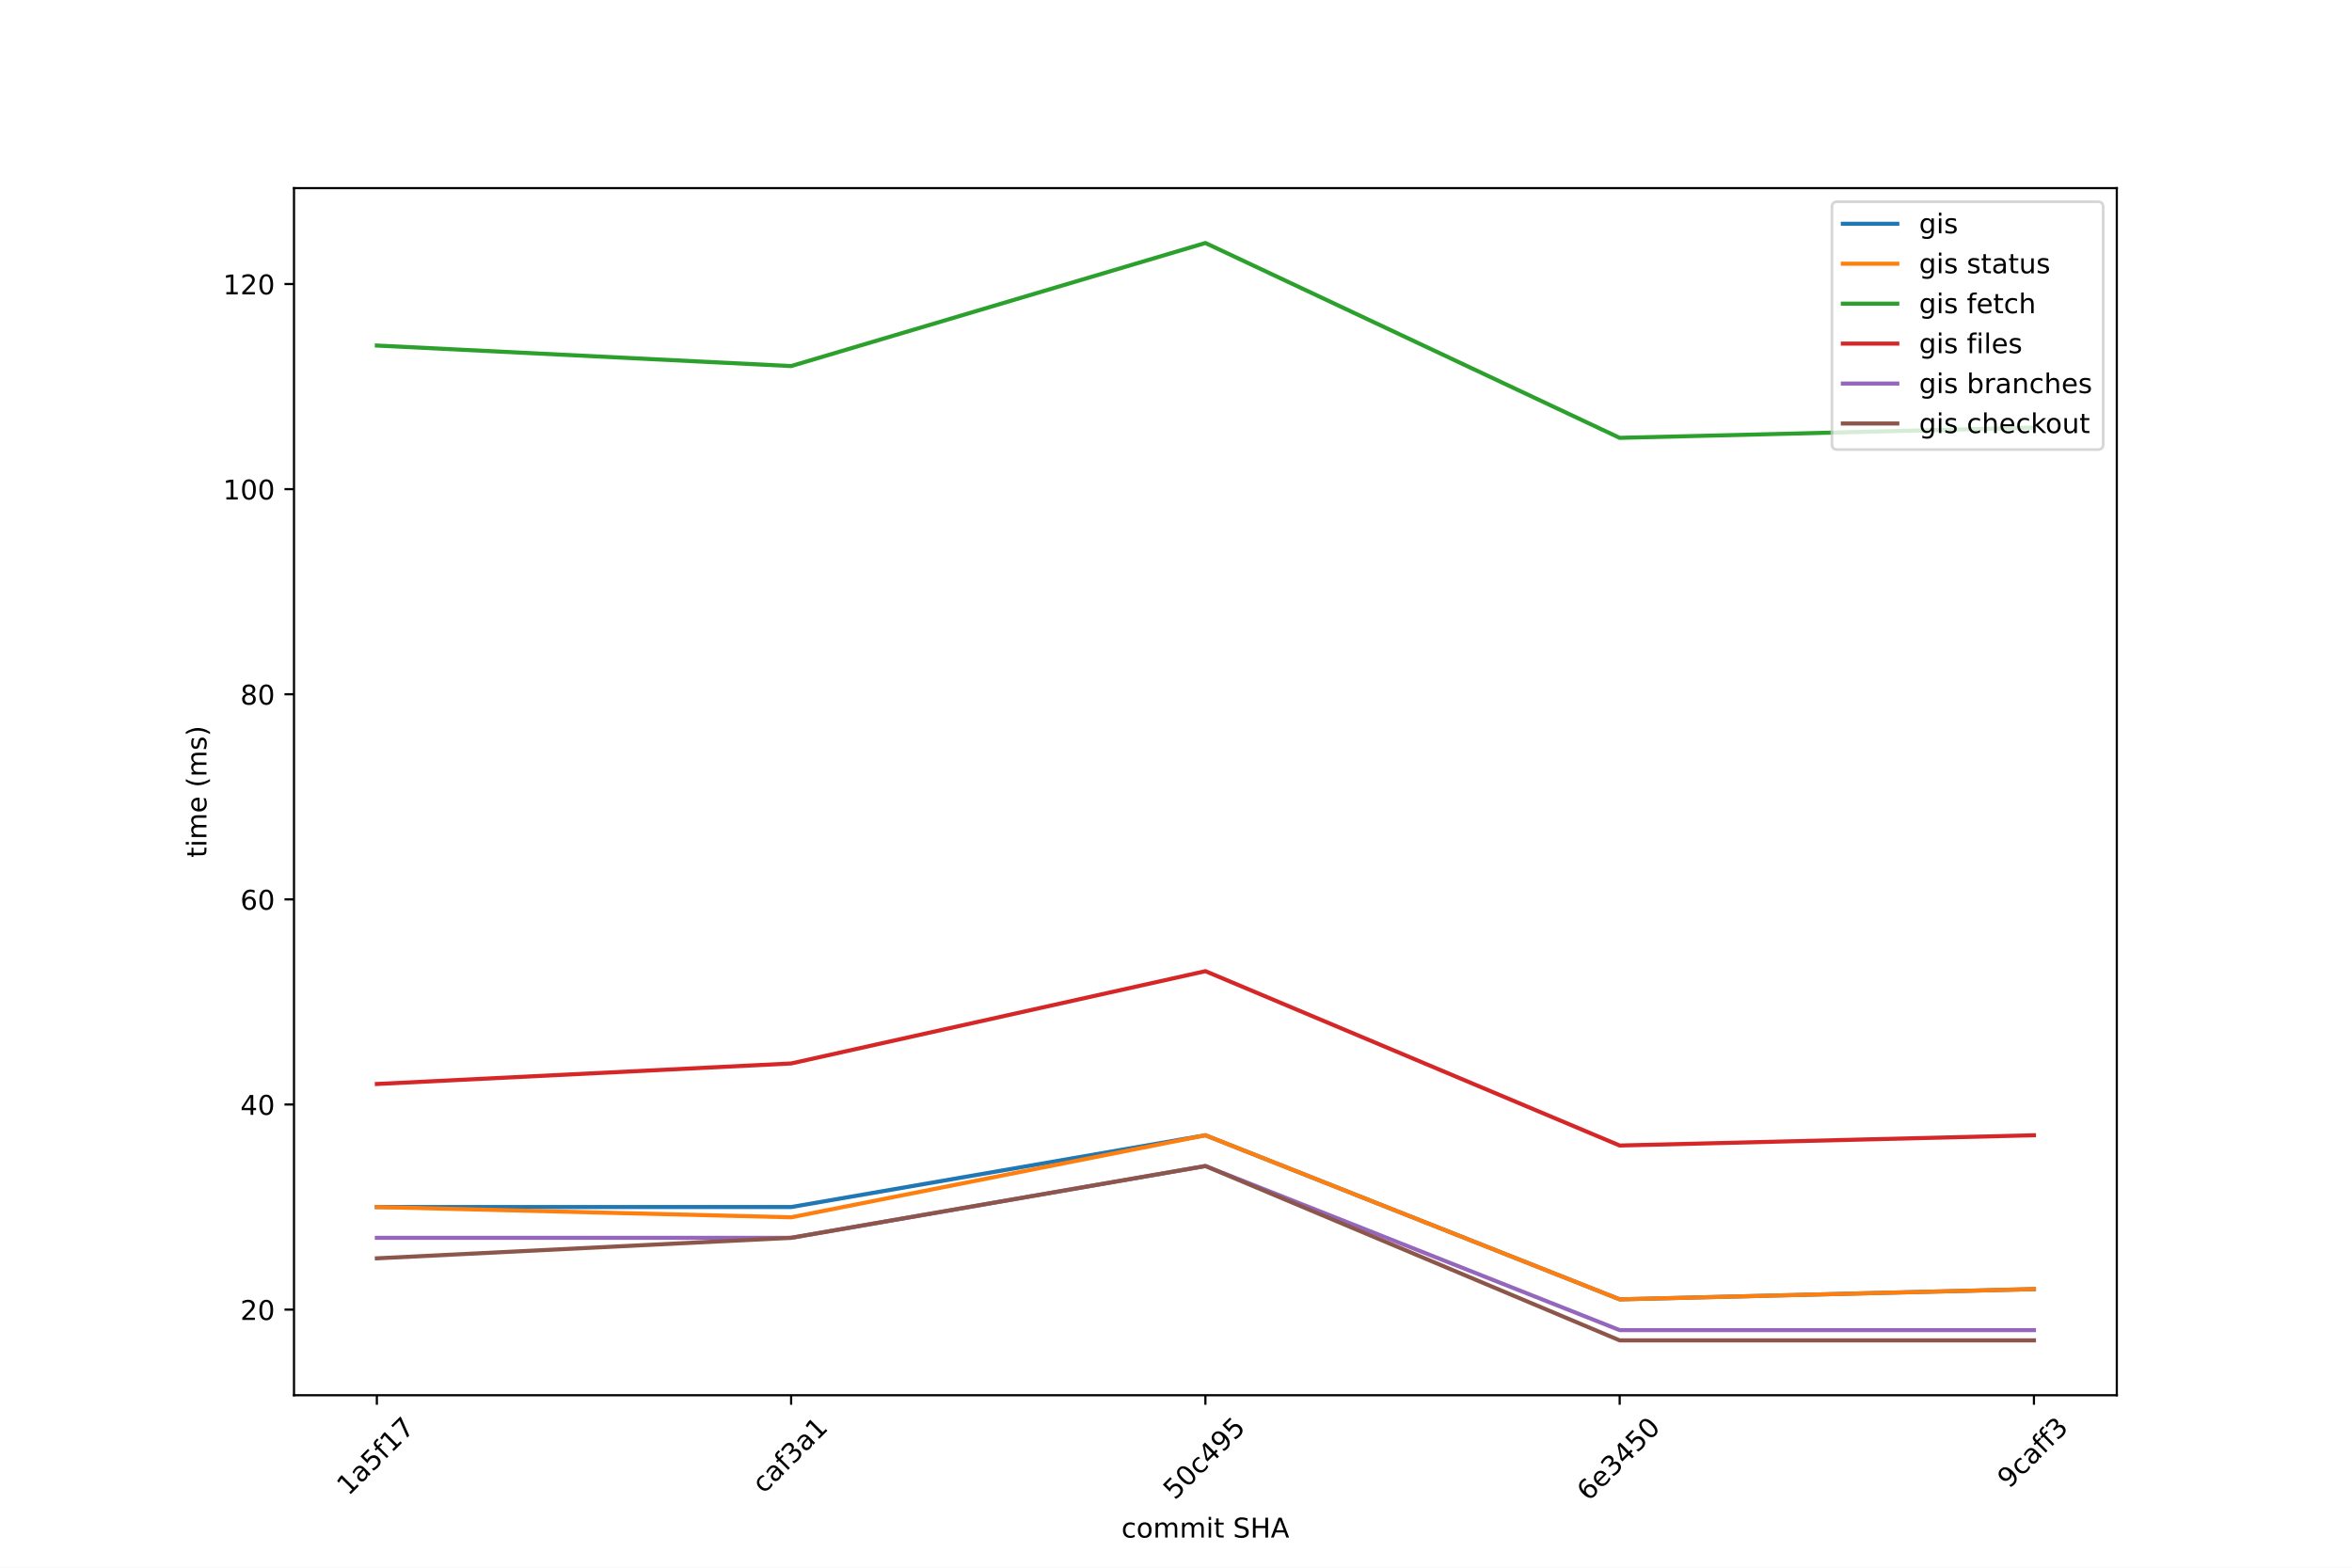
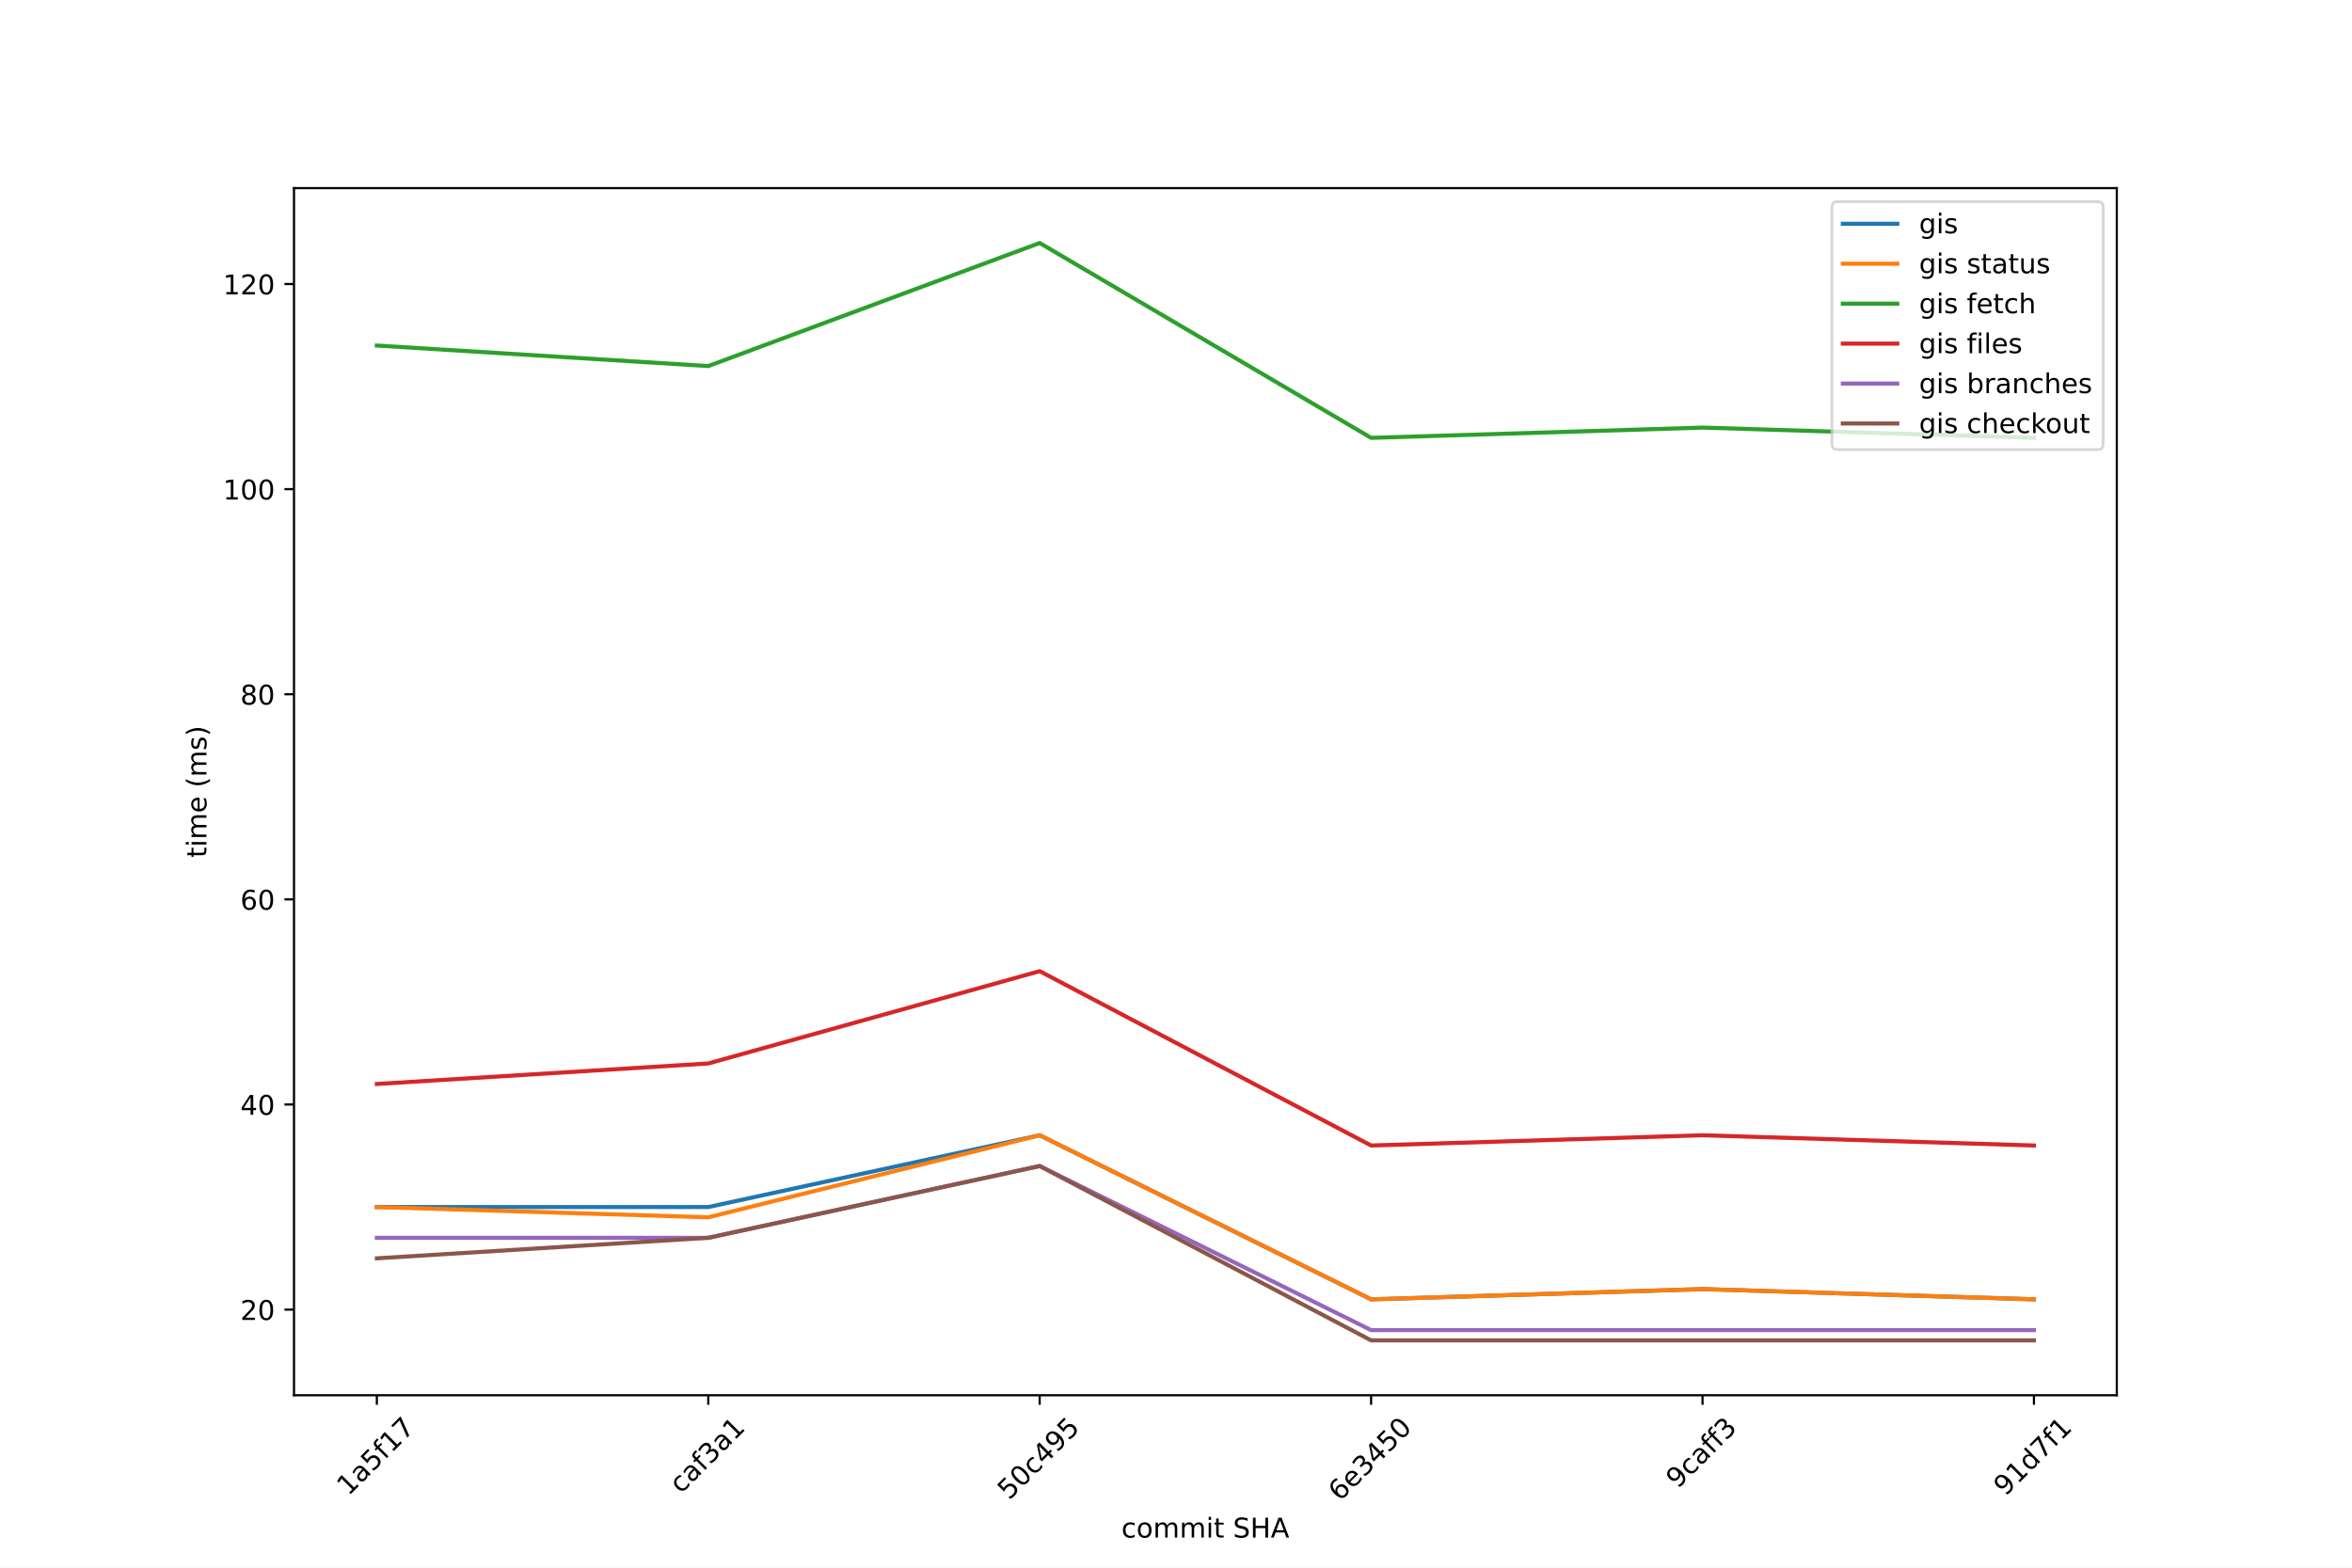
<svg xmlns="http://www.w3.org/2000/svg" xmlns:xlink="http://www.w3.org/1999/xlink" width="864pt" height="576pt" viewBox="0 0 864 576" version="1.1">
  <defs>
    <style type="text/css">*{stroke-linejoin: round; stroke-linecap: butt}</style>
  </defs>
  <g id="figure_1">
    <g id="patch_1">
      <path d="M 0 576  L 864 576  L 864 0  L 0 0  z " style="fill: #ffffff" />
    </g>
    <g id="axes_1">
      <g id="patch_2">
        <path d="M 108 512.64  L 777.6 512.64  L 777.6 69.12  L 108 69.12  z " style="fill: #ffffff" />
      </g>
      <g id="matplotlib.axis_1">
        <g id="xtick_1">
          <g id="line2d_1">
            <defs>
-               <path id="m3be1357b4c" d="M 0 0  L 0 3.5  " style="stroke: #000000; stroke-width: 0.8" />
-             </defs>
-             <g>
-               <use xlink:href="#m3be1357b4c" x="138.436" y="512.64" style="stroke: #000000; stroke-width: 0.8" />
+               <path id="m9127e676a6" d="M 0 0  L 0 3.5  " style="stroke: #000000; stroke-width: 0.8" />
+             </defs>
+             <g>
+               <use xlink:href="#m9127e676a6" x="138.436" y="512.64" style="stroke: #000000; stroke-width: 0.8" />
            </g>
          </g>
          <g id="text_1">
            <g transform="translate(127.9784 549.8312) rotate(-45) scale(0.1 -0.1)">
              <defs>
                <path id="DejaVuSans-31" d="M 794 531  L 1825 531  L 1825 4091  L 703 3866  L 703 4441  L 1819 4666  L 2450 4666  L 2450 531  L 3481 531  L 3481 0  L 794 0  L 794 531  z " transform="scale(0.015625)" />
                <path id="DejaVuSans-61" d="M 2194 1759  Q 1497 1759 1228 1600  Q 959 1441 959 1056  Q 959 750 1161 570  Q 1363 391 1709 391  Q 2188 391 2477 730  Q 2766 1069 2766 1631  L 2766 1759  L 2194 1759  z M 3341 1997  L 3341 0  L 2766 0  L 2766 531  Q 2569 213 2275 61  Q 1981 -91 1556 -91  Q 1019 -91 701 211  Q 384 513 384 1019  Q 384 1609 779 1909  Q 1175 2209 1959 2209  L 2766 2209  L 2766 2266  Q 2766 2663 2505 2880  Q 2244 3097 1772 3097  Q 1472 3097 1187 3025  Q 903 2953 641 2809  L 641 3341  Q 956 3463 1253 3523  Q 1550 3584 1831 3584  Q 2591 3584 2966 3190  Q 3341 2797 3341 1997  z " transform="scale(0.015625)" />
                <path id="DejaVuSans-35" d="M 691 4666  L 3169 4666  L 3169 4134  L 1269 4134  L 1269 2991  Q 1406 3038 1543 3061  Q 1681 3084 1819 3084  Q 2600 3084 3056 2656  Q 3513 2228 3513 1497  Q 3513 744 3044 326  Q 2575 -91 1722 -91  Q 1428 -91 1123 -41  Q 819 9 494 109  L 494 744  Q 775 591 1075 516  Q 1375 441 1709 441  Q 2250 441 2565 725  Q 2881 1009 2881 1497  Q 2881 1984 2565 2268  Q 2250 2553 1709 2553  Q 1456 2553 1204 2497  Q 953 2441 691 2322  L 691 4666  z " transform="scale(0.015625)" />
                <path id="DejaVuSans-66" d="M 2375 4863  L 2375 4384  L 1825 4384  Q 1516 4384 1395 4259  Q 1275 4134 1275 3809  L 1275 3500  L 2222 3500  L 2222 3053  L 1275 3053  L 1275 0  L 697 0  L 697 3053  L 147 3053  L 147 3500  L 697 3500  L 697 3744  Q 697 4328 969 4595  Q 1241 4863 1831 4863  L 2375 4863  z " transform="scale(0.015625)" />
                <path id="DejaVuSans-37" d="M 525 4666  L 3525 4666  L 3525 4397  L 1831 0  L 1172 0  L 2766 4134  L 525 4134  L 525 4666  z " transform="scale(0.015625)" />
              </defs>
              <use xlink:href="#DejaVuSans-31" />
              <use xlink:href="#DejaVuSans-61" x="63.623" />
              <use xlink:href="#DejaVuSans-35" x="124.902" />
              <use xlink:href="#DejaVuSans-66" x="188.525" />
              <use xlink:href="#DejaVuSans-31" x="223.73" />
              <use xlink:href="#DejaVuSans-37" x="287.354" />
            </g>
          </g>
        </g>
        <g id="xtick_2">
          <g id="line2d_2">
            <g>
-               <use xlink:href="#m3be1357b4c" x="290.618" y="512.64" style="stroke: #000000; stroke-width: 0.8" />
+               <use xlink:href="#m9127e676a6" x="260.182" y="512.64" style="stroke: #000000; stroke-width: 0.8" />
            </g>
          </g>
          <g id="text_2">
-             <g transform="translate(280.5485 549.0545) rotate(-45) scale(0.1 -0.1)">
+             <g transform="translate(250.1122 549.0545) rotate(-45) scale(0.1 -0.1)">
              <defs>
                <path id="DejaVuSans-63" d="M 3122 3366  L 3122 2828  Q 2878 2963 2633 3030  Q 2388 3097 2138 3097  Q 1578 3097 1268 2742  Q 959 2388 959 1747  Q 959 1106 1268 751  Q 1578 397 2138 397  Q 2388 397 2633 464  Q 2878 531 3122 666  L 3122 134  Q 2881 22 2623 -34  Q 2366 -91 2075 -91  Q 1284 -91 818 406  Q 353 903 353 1747  Q 353 2603 823 3093  Q 1294 3584 2113 3584  Q 2378 3584 2631 3529  Q 2884 3475 3122 3366  z " transform="scale(0.015625)" />
                <path id="DejaVuSans-33" d="M 2597 2516  Q 3050 2419 3304 2112  Q 3559 1806 3559 1356  Q 3559 666 3084 287  Q 2609 -91 1734 -91  Q 1441 -91 1130 -33  Q 819 25 488 141  L 488 750  Q 750 597 1062 519  Q 1375 441 1716 441  Q 2309 441 2620 675  Q 2931 909 2931 1356  Q 2931 1769 2642 2001  Q 2353 2234 1838 2234  L 1294 2234  L 1294 2753  L 1863 2753  Q 2328 2753 2575 2939  Q 2822 3125 2822 3475  Q 2822 3834 2567 4026  Q 2313 4219 1838 4219  Q 1578 4219 1281 4162  Q 984 4106 628 3988  L 628 4550  Q 988 4650 1302 4700  Q 1616 4750 1894 4750  Q 2613 4750 3031 4423  Q 3450 4097 3450 3541  Q 3450 3153 3228 2886  Q 3006 2619 2597 2516  z " transform="scale(0.015625)" />
              </defs>
              <use xlink:href="#DejaVuSans-63" />
              <use xlink:href="#DejaVuSans-61" x="54.98" />
              <use xlink:href="#DejaVuSans-66" x="116.26" />
              <use xlink:href="#DejaVuSans-33" x="151.465" />
              <use xlink:href="#DejaVuSans-61" x="215.088" />
              <use xlink:href="#DejaVuSans-31" x="276.367" />
            </g>
          </g>
        </g>
        <g id="xtick_3">
          <g id="line2d_3">
            <g>
-               <use xlink:href="#m3be1357b4c" x="442.8" y="512.64" style="stroke: #000000; stroke-width: 0.8" />
+               <use xlink:href="#m9127e676a6" x="381.927" y="512.64" style="stroke: #000000; stroke-width: 0.8" />
            </g>
          </g>
          <g id="text_3">
-             <g transform="translate(431.5598 551.3957) rotate(-45) scale(0.1 -0.1)">
+             <g transform="translate(370.687 551.3957) rotate(-45) scale(0.1 -0.1)">
              <defs>
                <path id="DejaVuSans-30" d="M 2034 4250  Q 1547 4250 1301 3770  Q 1056 3291 1056 2328  Q 1056 1369 1301 889  Q 1547 409 2034 409  Q 2525 409 2770 889  Q 3016 1369 3016 2328  Q 3016 3291 2770 3770  Q 2525 4250 2034 4250  z M 2034 4750  Q 2819 4750 3233 4129  Q 3647 3509 3647 2328  Q 3647 1150 3233 529  Q 2819 -91 2034 -91  Q 1250 -91 836 529  Q 422 1150 422 2328  Q 422 3509 836 4129  Q 1250 4750 2034 4750  z " transform="scale(0.015625)" />
                <path id="DejaVuSans-34" d="M 2419 4116  L 825 1625  L 2419 1625  L 2419 4116  z M 2253 4666  L 3047 4666  L 3047 1625  L 3713 1625  L 3713 1100  L 3047 1100  L 3047 0  L 2419 0  L 2419 1100  L 313 1100  L 313 1709  L 2253 4666  z " transform="scale(0.015625)" />
                <path id="DejaVuSans-39" d="M 703 97  L 703 672  Q 941 559 1184 500  Q 1428 441 1663 441  Q 2288 441 2617 861  Q 2947 1281 2994 2138  Q 2813 1869 2534 1725  Q 2256 1581 1919 1581  Q 1219 1581 811 2004  Q 403 2428 403 3163  Q 403 3881 828 4315  Q 1253 4750 1959 4750  Q 2769 4750 3195 4129  Q 3622 3509 3622 2328  Q 3622 1225 3098 567  Q 2575 -91 1691 -91  Q 1453 -91 1209 -44  Q 966 3 703 97  z M 1959 2075  Q 2384 2075 2632 2365  Q 2881 2656 2881 3163  Q 2881 3666 2632 3958  Q 2384 4250 1959 4250  Q 1534 4250 1286 3958  Q 1038 3666 1038 3163  Q 1038 2656 1286 2365  Q 1534 2075 1959 2075  z " transform="scale(0.015625)" />
              </defs>
              <use xlink:href="#DejaVuSans-35" />
              <use xlink:href="#DejaVuSans-30" x="63.623" />
              <use xlink:href="#DejaVuSans-63" x="127.246" />
              <use xlink:href="#DejaVuSans-34" x="182.227" />
              <use xlink:href="#DejaVuSans-39" x="245.85" />
              <use xlink:href="#DejaVuSans-35" x="309.473" />
            </g>
          </g>
        </g>
        <g id="xtick_4">
          <g id="line2d_4">
            <g>
-               <use xlink:href="#m3be1357b4c" x="594.982" y="512.64" style="stroke: #000000; stroke-width: 0.8" />
+               <use xlink:href="#m9127e676a6" x="503.673" y="512.64" style="stroke: #000000; stroke-width: 0.8" />
            </g>
          </g>
          <g id="text_4">
-             <g transform="translate(583.5101 551.8587) rotate(-45) scale(0.1 -0.1)">
+             <g transform="translate(492.201 551.8587) rotate(-45) scale(0.1 -0.1)">
              <defs>
                <path id="DejaVuSans-36" d="M 2113 2584  Q 1688 2584 1439 2293  Q 1191 2003 1191 1497  Q 1191 994 1439 701  Q 1688 409 2113 409  Q 2538 409 2786 701  Q 3034 994 3034 1497  Q 3034 2003 2786 2293  Q 2538 2584 2113 2584  z M 3366 4563  L 3366 3988  Q 3128 4100 2886 4159  Q 2644 4219 2406 4219  Q 1781 4219 1451 3797  Q 1122 3375 1075 2522  Q 1259 2794 1537 2939  Q 1816 3084 2150 3084  Q 2853 3084 3261 2657  Q 3669 2231 3669 1497  Q 3669 778 3244 343  Q 2819 -91 2113 -91  Q 1303 -91 875 529  Q 447 1150 447 2328  Q 447 3434 972 4092  Q 1497 4750 2381 4750  Q 2619 4750 2861 4703  Q 3103 4656 3366 4563  z " transform="scale(0.015625)" />
                <path id="DejaVuSans-65" d="M 3597 1894  L 3597 1613  L 953 1613  Q 991 1019 1311 708  Q 1631 397 2203 397  Q 2534 397 2845 478  Q 3156 559 3463 722  L 3463 178  Q 3153 47 2828 -22  Q 2503 -91 2169 -91  Q 1331 -91 842 396  Q 353 884 353 1716  Q 353 2575 817 3079  Q 1281 3584 2069 3584  Q 2775 3584 3186 3129  Q 3597 2675 3597 1894  z M 3022 2063  Q 3016 2534 2758 2815  Q 2500 3097 2075 3097  Q 1594 3097 1305 2825  Q 1016 2553 972 2059  L 3022 2063  z " transform="scale(0.015625)" />
              </defs>
              <use xlink:href="#DejaVuSans-36" />
              <use xlink:href="#DejaVuSans-65" x="63.623" />
              <use xlink:href="#DejaVuSans-33" x="125.146" />
              <use xlink:href="#DejaVuSans-34" x="188.77" />
              <use xlink:href="#DejaVuSans-35" x="252.393" />
              <use xlink:href="#DejaVuSans-30" x="316.016" />
            </g>
          </g>
        </g>
        <g id="xtick_5">
          <g id="line2d_5">
            <g>
-               <use xlink:href="#m3be1357b4c" x="747.164" y="512.64" style="stroke: #000000; stroke-width: 0.8" />
+               <use xlink:href="#m9127e676a6" x="625.418" y="512.64" style="stroke: #000000; stroke-width: 0.8" />
            </g>
          </g>
          <g id="text_5">
-             <g transform="translate(738.016 547.2105) rotate(-45) scale(0.1 -0.1)">
+             <g transform="translate(616.2705 547.2105) rotate(-45) scale(0.1 -0.1)">
              <use xlink:href="#DejaVuSans-39" />
              <use xlink:href="#DejaVuSans-63" x="63.623" />
              <use xlink:href="#DejaVuSans-61" x="118.604" />
              <use xlink:href="#DejaVuSans-66" x="179.883" />
              <use xlink:href="#DejaVuSans-66" x="215.088" />
              <use xlink:href="#DejaVuSans-33" x="250.293" />
            </g>
          </g>
        </g>
-         <g id="text_6">
+         <g id="xtick_6">
+           <g id="line2d_6">
+             <g>
+               <use xlink:href="#m9127e676a6" x="747.164" y="512.64" style="stroke: #000000; stroke-width: 0.8" />
+             </g>
+           </g>
+           <g id="text_6">
+             <g transform="translate(736.6277 549.987) rotate(-45) scale(0.1 -0.1)">
+               <defs>
+                 <path id="DejaVuSans-64" d="M 2906 2969  L 2906 4863  L 3481 4863  L 3481 0  L 2906 0  L 2906 525  Q 2725 213 2448 61  Q 2172 -91 1784 -91  Q 1150 -91 751 415  Q 353 922 353 1747  Q 353 2572 751 3078  Q 1150 3584 1784 3584  Q 2172 3584 2448 3432  Q 2725 3281 2906 2969  z M 947 1747  Q 947 1113 1208 752  Q 1469 391 1925 391  Q 2381 391 2643 752  Q 2906 1113 2906 1747  Q 2906 2381 2643 2742  Q 2381 3103 1925 3103  Q 1469 3103 1208 2742  Q 947 2381 947 1747  z " transform="scale(0.015625)" />
+               </defs>
+               <use xlink:href="#DejaVuSans-39" />
+               <use xlink:href="#DejaVuSans-31" x="63.623" />
+               <use xlink:href="#DejaVuSans-64" x="127.246" />
+               <use xlink:href="#DejaVuSans-37" x="190.723" />
+               <use xlink:href="#DejaVuSans-66" x="254.346" />
+               <use xlink:href="#DejaVuSans-31" x="289.551" />
+             </g>
+           </g>
+         </g>
+         <g id="text_7">
          <g transform="translate(411.9578 564.9277) scale(0.1 -0.1)">
            <defs>
              <path id="DejaVuSans-6f" d="M 1959 3097  Q 1497 3097 1228 2736  Q 959 2375 959 1747  Q 959 1119 1226 758  Q 1494 397 1959 397  Q 2419 397 2687 759  Q 2956 1122 2956 1747  Q 2956 2369 2687 2733  Q 2419 3097 1959 3097  z M 1959 3584  Q 2709 3584 3137 3096  Q 3566 2609 3566 1747  Q 3566 888 3137 398  Q 2709 -91 1959 -91  Q 1206 -91 779 398  Q 353 888 353 1747  Q 353 2609 779 3096  Q 1206 3584 1959 3584  z " transform="scale(0.015625)" />
              <path id="DejaVuSans-6d" d="M 3328 2828  Q 3544 3216 3844 3400  Q 4144 3584 4550 3584  Q 5097 3584 5394 3201  Q 5691 2819 5691 2113  L 5691 0  L 5113 0  L 5113 2094  Q 5113 2597 4934 2840  Q 4756 3084 4391 3084  Q 3944 3084 3684 2787  Q 3425 2491 3425 1978  L 3425 0  L 2847 0  L 2847 2094  Q 2847 2600 2669 2842  Q 2491 3084 2119 3084  Q 1678 3084 1418 2786  Q 1159 2488 1159 1978  L 1159 0  L 581 0  L 581 3500  L 1159 3500  L 1159 2956  Q 1356 3278 1631 3431  Q 1906 3584 2284 3584  Q 2666 3584 2933 3390  Q 3200 3197 3328 2828  z " transform="scale(0.015625)" />
              <path id="DejaVuSans-69" d="M 603 3500  L 1178 3500  L 1178 0  L 603 0  L 603 3500  z M 603 4863  L 1178 4863  L 1178 4134  L 603 4134  L 603 4863  z " transform="scale(0.015625)" />
              <path id="DejaVuSans-74" d="M 1172 4494  L 1172 3500  L 2356 3500  L 2356 3053  L 1172 3053  L 1172 1153  Q 1172 725 1289 603  Q 1406 481 1766 481  L 2356 481  L 2356 0  L 1766 0  Q 1100 0 847 248  Q 594 497 594 1153  L 594 3053  L 172 3053  L 172 3500  L 594 3500  L 594 4494  L 1172 4494  z " transform="scale(0.015625)" />
              <path id="DejaVuSans-20" transform="scale(0.015625)" />
              <path id="DejaVuSans-53" d="M 3425 4513  L 3425 3897  Q 3066 4069 2747 4153  Q 2428 4238 2131 4238  Q 1616 4238 1336 4038  Q 1056 3838 1056 3469  Q 1056 3159 1242 3001  Q 1428 2844 1947 2747  L 2328 2669  Q 3034 2534 3370 2195  Q 3706 1856 3706 1288  Q 3706 609 3251 259  Q 2797 -91 1919 -91  Q 1588 -91 1214 -16  Q 841 59 441 206  L 441 856  Q 825 641 1194 531  Q 1563 422 1919 422  Q 2459 422 2753 634  Q 3047 847 3047 1241  Q 3047 1584 2836 1778  Q 2625 1972 2144 2069  L 1759 2144  Q 1053 2284 737 2584  Q 422 2884 422 3419  Q 422 4038 858 4394  Q 1294 4750 2059 4750  Q 2388 4750 2728 4690  Q 3069 4631 3425 4513  z " transform="scale(0.015625)" />
              <path id="DejaVuSans-48" d="M 628 4666  L 1259 4666  L 1259 2753  L 3553 2753  L 3553 4666  L 4184 4666  L 4184 0  L 3553 0  L 3553 2222  L 1259 2222  L 1259 0  L 628 0  L 628 4666  z " transform="scale(0.015625)" />
              <path id="DejaVuSans-41" d="M 2188 4044  L 1331 1722  L 3047 1722  L 2188 4044  z M 1831 4666  L 2547 4666  L 4325 0  L 3669 0  L 3244 1197  L 1141 1197  L 716 0  L 50 0  L 1831 4666  z " transform="scale(0.015625)" />
            </defs>
            <use xlink:href="#DejaVuSans-63" />
            <use xlink:href="#DejaVuSans-6f" x="54.98" />
            <use xlink:href="#DejaVuSans-6d" x="116.162" />
            <use xlink:href="#DejaVuSans-6d" x="213.574" />
            <use xlink:href="#DejaVuSans-69" x="310.986" />
            <use xlink:href="#DejaVuSans-74" x="338.77" />
            <use xlink:href="#DejaVuSans-20" x="377.979" />
            <use xlink:href="#DejaVuSans-53" x="409.766" />
            <use xlink:href="#DejaVuSans-48" x="473.242" />
            <use xlink:href="#DejaVuSans-41" x="548.438" />
          </g>
        </g>
      </g>
      <g id="matplotlib.axis_2">
        <g id="ytick_1">
-           <g id="line2d_6">
-             <defs>
-               <path id="m9247af6d81" d="M 0 0  L -3.5 0  " style="stroke: #000000; stroke-width: 0.8" />
-             </defs>
-             <g>
-               <use xlink:href="#m9247af6d81" x="108" y="481.175" style="stroke: #000000; stroke-width: 0.8" />
-             </g>
-           </g>
-           <g id="text_7">
+           <g id="line2d_7">
+             <defs>
+               <path id="m07ceaf1490" d="M 0 0  L -3.5 0  " style="stroke: #000000; stroke-width: 0.8" />
+             </defs>
+             <g>
+               <use xlink:href="#m07ceaf1490" x="108" y="481.175" style="stroke: #000000; stroke-width: 0.8" />
+             </g>
+           </g>
+           <g id="text_8">
            <g transform="translate(88.275 484.9745) scale(0.1 -0.1)">
              <defs>
                <path id="DejaVuSans-32" d="M 1228 531  L 3431 531  L 3431 0  L 469 0  L 469 531  Q 828 903 1448 1529  Q 2069 2156 2228 2338  Q 2531 2678 2651 2914  Q 2772 3150 2772 3378  Q 2772 3750 2511 3984  Q 2250 4219 1831 4219  Q 1534 4219 1204 4116  Q 875 4013 500 3803  L 500 4441  Q 881 4594 1212 4672  Q 1544 4750 1819 4750  Q 2544 4750 2975 4387  Q 3406 4025 3406 3419  Q 3406 3131 3298 2873  Q 3191 2616 2906 2266  Q 2828 2175 2409 1742  Q 1991 1309 1228 531  z " transform="scale(0.015625)" />
              </defs>
              <use xlink:href="#DejaVuSans-32" />
              <use xlink:href="#DejaVuSans-30" x="63.623" />
            </g>
          </g>
        </g>
        <g id="ytick_2">
-           <g id="line2d_7">
-             <g>
-               <use xlink:href="#m9247af6d81" x="108" y="405.811" style="stroke: #000000; stroke-width: 0.8" />
-             </g>
-           </g>
-           <g id="text_8">
+           <g id="line2d_8">
+             <g>
+               <use xlink:href="#m07ceaf1490" x="108" y="405.811" style="stroke: #000000; stroke-width: 0.8" />
+             </g>
+           </g>
+           <g id="text_9">
            <g transform="translate(88.275 409.6101) scale(0.1 -0.1)">
              <use xlink:href="#DejaVuSans-34" />
              <use xlink:href="#DejaVuSans-30" x="63.623" />
            </g>
          </g>
        </g>
        <g id="ytick_3">
-           <g id="line2d_8">
-             <g>
-               <use xlink:href="#m9247af6d81" x="108" y="330.446" style="stroke: #000000; stroke-width: 0.8" />
-             </g>
-           </g>
-           <g id="text_9">
+           <g id="line2d_9">
+             <g>
+               <use xlink:href="#m07ceaf1490" x="108" y="330.446" style="stroke: #000000; stroke-width: 0.8" />
+             </g>
+           </g>
+           <g id="text_10">
            <g transform="translate(88.275 334.2456) scale(0.1 -0.1)">
              <use xlink:href="#DejaVuSans-36" />
              <use xlink:href="#DejaVuSans-30" x="63.623" />
            </g>
          </g>
        </g>
        <g id="ytick_4">
-           <g id="line2d_9">
-             <g>
-               <use xlink:href="#m9247af6d81" x="108" y="255.082" style="stroke: #000000; stroke-width: 0.8" />
-             </g>
-           </g>
-           <g id="text_10">
+           <g id="line2d_10">
+             <g>
+               <use xlink:href="#m07ceaf1490" x="108" y="255.082" style="stroke: #000000; stroke-width: 0.8" />
+             </g>
+           </g>
+           <g id="text_11">
            <g transform="translate(88.275 258.8811) scale(0.1 -0.1)">
              <defs>
                <path id="DejaVuSans-38" d="M 2034 2216  Q 1584 2216 1326 1975  Q 1069 1734 1069 1313  Q 1069 891 1326 650  Q 1584 409 2034 409  Q 2484 409 2743 651  Q 3003 894 3003 1313  Q 3003 1734 2745 1975  Q 2488 2216 2034 2216  z M 1403 2484  Q 997 2584 770 2862  Q 544 3141 544 3541  Q 544 4100 942 4425  Q 1341 4750 2034 4750  Q 2731 4750 3128 4425  Q 3525 4100 3525 3541  Q 3525 3141 3298 2862  Q 3072 2584 2669 2484  Q 3125 2378 3379 2068  Q 3634 1759 3634 1313  Q 3634 634 3220 271  Q 2806 -91 2034 -91  Q 1263 -91 848 271  Q 434 634 434 1313  Q 434 1759 690 2068  Q 947 2378 1403 2484  z M 1172 3481  Q 1172 3119 1398 2916  Q 1625 2713 2034 2713  Q 2441 2713 2670 2916  Q 2900 3119 2900 3481  Q 2900 3844 2670 4047  Q 2441 4250 2034 4250  Q 1625 4250 1398 4047  Q 1172 3844 1172 3481  z " transform="scale(0.015625)" />
              </defs>
              <use xlink:href="#DejaVuSans-38" />
              <use xlink:href="#DejaVuSans-30" x="63.623" />
            </g>
          </g>
        </g>
        <g id="ytick_5">
-           <g id="line2d_10">
-             <g>
-               <use xlink:href="#m9247af6d81" x="108" y="179.717" style="stroke: #000000; stroke-width: 0.8" />
-             </g>
-           </g>
-           <g id="text_11">
+           <g id="line2d_11">
+             <g>
+               <use xlink:href="#m07ceaf1490" x="108" y="179.717" style="stroke: #000000; stroke-width: 0.8" />
+             </g>
+           </g>
+           <g id="text_12">
            <g transform="translate(81.9125 183.5166) scale(0.1 -0.1)">
              <use xlink:href="#DejaVuSans-31" />
              <use xlink:href="#DejaVuSans-30" x="63.623" />
              <use xlink:href="#DejaVuSans-30" x="127.246" />
            </g>
          </g>
        </g>
        <g id="ytick_6">
-           <g id="line2d_11">
-             <g>
-               <use xlink:href="#m9247af6d81" x="108" y="104.353" style="stroke: #000000; stroke-width: 0.8" />
-             </g>
-           </g>
-           <g id="text_12">
+           <g id="line2d_12">
+             <g>
+               <use xlink:href="#m07ceaf1490" x="108" y="104.353" style="stroke: #000000; stroke-width: 0.8" />
+             </g>
+           </g>
+           <g id="text_13">
            <g transform="translate(81.9125 108.1521) scale(0.1 -0.1)">
              <use xlink:href="#DejaVuSans-31" />
              <use xlink:href="#DejaVuSans-32" x="63.623" />
              <use xlink:href="#DejaVuSans-30" x="127.246" />
            </g>
          </g>
        </g>
-         <g id="text_13">
+         <g id="text_14">
          <g transform="translate(75.83281 315.1417) rotate(-90) scale(0.1 -0.1)">
            <defs>
              <path id="DejaVuSans-28" d="M 1984 4856  Q 1566 4138 1362 3434  Q 1159 2731 1159 2009  Q 1159 1288 1364 580  Q 1569 -128 1984 -844  L 1484 -844  Q 1016 -109 783 600  Q 550 1309 550 2009  Q 550 2706 781 3412  Q 1013 4119 1484 4856  L 1984 4856  z " transform="scale(0.015625)" />
              <path id="DejaVuSans-73" d="M 2834 3397  L 2834 2853  Q 2591 2978 2328 3040  Q 2066 3103 1784 3103  Q 1356 3103 1142 2972  Q 928 2841 928 2578  Q 928 2378 1081 2264  Q 1234 2150 1697 2047  L 1894 2003  Q 2506 1872 2764 1633  Q 3022 1394 3022 966  Q 3022 478 2636 193  Q 2250 -91 1575 -91  Q 1294 -91 989 -36  Q 684 19 347 128  L 347 722  Q 666 556 975 473  Q 1284 391 1588 391  Q 1994 391 2212 530  Q 2431 669 2431 922  Q 2431 1156 2273 1281  Q 2116 1406 1581 1522  L 1381 1569  Q 847 1681 609 1914  Q 372 2147 372 2553  Q 372 3047 722 3315  Q 1072 3584 1716 3584  Q 2034 3584 2315 3537  Q 2597 3491 2834 3397  z " transform="scale(0.015625)" />
              <path id="DejaVuSans-29" d="M 513 4856  L 1013 4856  Q 1481 4119 1714 3412  Q 1947 2706 1947 2009  Q 1947 1309 1714 600  Q 1481 -109 1013 -844  L 513 -844  Q 928 -128 1133 580  Q 1338 1288 1338 2009  Q 1338 2731 1133 3434  Q 928 4138 513 4856  z " transform="scale(0.015625)" />
            </defs>
            <use xlink:href="#DejaVuSans-74" />
            <use xlink:href="#DejaVuSans-69" x="39.209" />
            <use xlink:href="#DejaVuSans-6d" x="66.992" />
            <use xlink:href="#DejaVuSans-65" x="164.404" />
            <use xlink:href="#DejaVuSans-20" x="225.928" />
            <use xlink:href="#DejaVuSans-28" x="257.715" />
            <use xlink:href="#DejaVuSans-6d" x="296.729" />
            <use xlink:href="#DejaVuSans-73" x="394.141" />
            <use xlink:href="#DejaVuSans-29" x="446.24" />
          </g>
        </g>
      </g>
-       <g id="line2d_12">
-         <path d="M 138.436 443.493  L 290.618 443.493  L 442.8 417.116  L 594.982 477.407  L 747.164 473.639  " clip-path="url(#p45fbff61c4)" style="fill: none; stroke: #1f77b4; stroke-width: 1.5; stroke-linecap: square" />
-       </g>
      <g id="line2d_13">
-         <path d="M 138.436 443.493  L 290.618 447.261  L 442.8 417.116  L 594.982 477.407  L 747.164 473.639  " clip-path="url(#p45fbff61c4)" style="fill: none; stroke: #ff7f0e; stroke-width: 1.5; stroke-linecap: square" />
+         <path d="M 138.436 443.493  L 260.182 443.493  L 381.927 417.116  L 503.673 477.407  L 625.418 473.639  L 747.164 477.407  " clip-path="url(#p50de5be58a)" style="fill: none; stroke: #1f77b4; stroke-width: 1.5; stroke-linecap: square" />
      </g>
      <g id="line2d_14">
-         <path d="M 138.436 126.962  L 290.618 134.499  L 442.8 89.28  L 594.982 160.876  L 747.164 157.108  " clip-path="url(#p45fbff61c4)" style="fill: none; stroke: #2ca02c; stroke-width: 1.5; stroke-linecap: square" />
+         <path d="M 138.436 443.493  L 260.182 447.261  L 381.927 417.116  L 503.673 477.407  L 625.418 473.639  L 747.164 477.407  " clip-path="url(#p50de5be58a)" style="fill: none; stroke: #ff7f0e; stroke-width: 1.5; stroke-linecap: square" />
      </g>
      <g id="line2d_15">
-         <path d="M 138.436 398.274  L 290.618 390.738  L 442.8 356.824  L 594.982 420.884  L 747.164 417.116  " clip-path="url(#p45fbff61c4)" style="fill: none; stroke: #d62728; stroke-width: 1.5; stroke-linecap: square" />
+         <path d="M 138.436 126.962  L 260.182 134.499  L 381.927 89.28  L 503.673 160.876  L 625.418 157.108  L 747.164 160.876  " clip-path="url(#p50de5be58a)" style="fill: none; stroke: #2ca02c; stroke-width: 1.5; stroke-linecap: square" />
      </g>
      <g id="line2d_16">
-         <path d="M 138.436 454.798  L 290.618 454.798  L 442.8 428.42  L 594.982 488.712  L 747.164 488.712  " clip-path="url(#p45fbff61c4)" style="fill: none; stroke: #9467bd; stroke-width: 1.5; stroke-linecap: square" />
+         <path d="M 138.436 398.274  L 260.182 390.738  L 381.927 356.824  L 503.673 420.884  L 625.418 417.116  L 747.164 420.884  " clip-path="url(#p50de5be58a)" style="fill: none; stroke: #d62728; stroke-width: 1.5; stroke-linecap: square" />
      </g>
      <g id="line2d_17">
-         <path d="M 138.436 462.334  L 290.618 454.798  L 442.8 428.42  L 594.982 492.48  L 747.164 492.48  " clip-path="url(#p45fbff61c4)" style="fill: none; stroke: #8c564b; stroke-width: 1.5; stroke-linecap: square" />
+         <path d="M 138.436 454.798  L 260.182 454.798  L 381.927 428.42  L 503.673 488.712  L 625.418 488.712  L 747.164 488.712  " clip-path="url(#p50de5be58a)" style="fill: none; stroke: #9467bd; stroke-width: 1.5; stroke-linecap: square" />
+       </g>
+       <g id="line2d_18">
+         <path d="M 138.436 462.334  L 260.182 454.798  L 381.927 428.42  L 503.673 492.48  L 625.418 492.48  L 747.164 492.48  " clip-path="url(#p50de5be58a)" style="fill: none; stroke: #8c564b; stroke-width: 1.5; stroke-linecap: square" />
      </g>
      <g id="patch_3">
        <path d="M 108 512.64  L 108 69.12  " style="fill: none; stroke: #000000; stroke-width: 0.8; stroke-linejoin: miter; stroke-linecap: square" />
      </g>
      <g id="patch_4">
        <path d="M 777.6 512.64  L 777.6 69.12  " style="fill: none; stroke: #000000; stroke-width: 0.8; stroke-linejoin: miter; stroke-linecap: square" />
      </g>
      <g id="patch_5">
        <path d="M 108 512.64  L 777.6 512.64  " style="fill: none; stroke: #000000; stroke-width: 0.8; stroke-linejoin: miter; stroke-linecap: square" />
      </g>
      <g id="patch_6">
        <path d="M 108 69.12  L 777.6 69.12  " style="fill: none; stroke: #000000; stroke-width: 0.8; stroke-linejoin: miter; stroke-linecap: square" />
      </g>
      <g id="legend_1">
        <g id="patch_7">
          <path d="M 674.962 165.189  L 770.6 165.189  Q 772.6 165.189 772.6 163.189  L 772.6 76.12  Q 772.6 74.12 770.6 74.12  L 674.962 74.12  Q 672.962 74.12 672.962 76.12  L 672.962 163.189  Q 672.962 165.189 674.962 165.189  z " style="fill: #ffffff; opacity: 0.8; stroke: #cccccc; stroke-linejoin: miter" />
        </g>
-         <g id="line2d_18">
+         <g id="line2d_19">
          <path d="M 676.962 82.218  L 686.962 82.218  L 696.962 82.218  " style="fill: none; stroke: #1f77b4; stroke-width: 1.5; stroke-linecap: square" />
        </g>
-         <g id="text_14">
+         <g id="text_15">
          <g transform="translate(704.9625 85.71844) scale(0.1 -0.1)">
            <defs>
              <path id="DejaVuSans-67" d="M 2906 1791  Q 2906 2416 2648 2759  Q 2391 3103 1925 3103  Q 1463 3103 1205 2759  Q 947 2416 947 1791  Q 947 1169 1205 825  Q 1463 481 1925 481  Q 2391 481 2648 825  Q 2906 1169 2906 1791  z M 3481 434  Q 3481 -459 3084 -895  Q 2688 -1331 1869 -1331  Q 1566 -1331 1297 -1286  Q 1028 -1241 775 -1147  L 775 -588  Q 1028 -725 1275 -790  Q 1522 -856 1778 -856  Q 2344 -856 2625 -561  Q 2906 -266 2906 331  L 2906 616  Q 2728 306 2450 153  Q 2172 0 1784 0  Q 1141 0 747 490  Q 353 981 353 1791  Q 353 2603 747 3093  Q 1141 3584 1784 3584  Q 2172 3584 2450 3431  Q 2728 3278 2906 2969  L 2906 3500  L 3481 3500  L 3481 434  z " transform="scale(0.015625)" />
            </defs>
            <use xlink:href="#DejaVuSans-67" />
            <use xlink:href="#DejaVuSans-69" x="63.477" />
            <use xlink:href="#DejaVuSans-73" x="91.26" />
          </g>
        </g>
-         <g id="line2d_19">
+         <g id="line2d_20">
          <path d="M 676.962 96.897  L 686.962 96.897  L 696.962 96.897  " style="fill: none; stroke: #ff7f0e; stroke-width: 1.5; stroke-linecap: square" />
        </g>
-         <g id="text_15">
+         <g id="text_16">
          <g transform="translate(704.9625 100.3966) scale(0.1 -0.1)">
            <defs>
              <path id="DejaVuSans-75" d="M 544 1381  L 544 3500  L 1119 3500  L 1119 1403  Q 1119 906 1312 657  Q 1506 409 1894 409  Q 2359 409 2629 706  Q 2900 1003 2900 1516  L 2900 3500  L 3475 3500  L 3475 0  L 2900 0  L 2900 538  Q 2691 219 2414 64  Q 2138 -91 1772 -91  Q 1169 -91 856 284  Q 544 659 544 1381  z M 1991 3584  L 1991 3584  z " transform="scale(0.015625)" />
            </defs>
            <use xlink:href="#DejaVuSans-67" />
            <use xlink:href="#DejaVuSans-69" x="63.477" />
            <use xlink:href="#DejaVuSans-73" x="91.26" />
            <use xlink:href="#DejaVuSans-20" x="143.359" />
            <use xlink:href="#DejaVuSans-73" x="175.146" />
            <use xlink:href="#DejaVuSans-74" x="227.246" />
            <use xlink:href="#DejaVuSans-61" x="266.455" />
            <use xlink:href="#DejaVuSans-74" x="327.734" />
            <use xlink:href="#DejaVuSans-75" x="366.943" />
            <use xlink:href="#DejaVuSans-73" x="430.322" />
          </g>
        </g>
-         <g id="line2d_20">
+         <g id="line2d_21">
          <path d="M 676.962 111.575  L 686.962 111.575  L 696.962 111.575  " style="fill: none; stroke: #2ca02c; stroke-width: 1.5; stroke-linecap: square" />
        </g>
-         <g id="text_16">
+         <g id="text_17">
          <g transform="translate(704.9625 115.0747) scale(0.1 -0.1)">
            <defs>
              <path id="DejaVuSans-68" d="M 3513 2113  L 3513 0  L 2938 0  L 2938 2094  Q 2938 2591 2744 2837  Q 2550 3084 2163 3084  Q 1697 3084 1428 2787  Q 1159 2491 1159 1978  L 1159 0  L 581 0  L 581 4863  L 1159 4863  L 1159 2956  Q 1366 3272 1645 3428  Q 1925 3584 2291 3584  Q 2894 3584 3203 3211  Q 3513 2838 3513 2113  z " transform="scale(0.015625)" />
            </defs>
            <use xlink:href="#DejaVuSans-67" />
            <use xlink:href="#DejaVuSans-69" x="63.477" />
            <use xlink:href="#DejaVuSans-73" x="91.26" />
            <use xlink:href="#DejaVuSans-20" x="143.359" />
            <use xlink:href="#DejaVuSans-66" x="175.146" />
            <use xlink:href="#DejaVuSans-65" x="210.352" />
            <use xlink:href="#DejaVuSans-74" x="271.875" />
            <use xlink:href="#DejaVuSans-63" x="311.084" />
            <use xlink:href="#DejaVuSans-68" x="366.064" />
          </g>
        </g>
-         <g id="line2d_21">
+         <g id="line2d_22">
          <path d="M 676.962 126.253  L 686.962 126.253  L 696.962 126.253  " style="fill: none; stroke: #d62728; stroke-width: 1.5; stroke-linecap: square" />
        </g>
-         <g id="text_17">
+         <g id="text_18">
          <g transform="translate(704.9625 129.7528) scale(0.1 -0.1)">
            <defs>
              <path id="DejaVuSans-6c" d="M 603 4863  L 1178 4863  L 1178 0  L 603 0  L 603 4863  z " transform="scale(0.015625)" />
            </defs>
            <use xlink:href="#DejaVuSans-67" />
            <use xlink:href="#DejaVuSans-69" x="63.477" />
            <use xlink:href="#DejaVuSans-73" x="91.26" />
            <use xlink:href="#DejaVuSans-20" x="143.359" />
            <use xlink:href="#DejaVuSans-66" x="175.146" />
            <use xlink:href="#DejaVuSans-69" x="210.352" />
            <use xlink:href="#DejaVuSans-6c" x="238.135" />
            <use xlink:href="#DejaVuSans-65" x="265.918" />
            <use xlink:href="#DejaVuSans-73" x="327.441" />
          </g>
        </g>
-         <g id="line2d_22">
+         <g id="line2d_23">
          <path d="M 676.962 140.931  L 686.962 140.931  L 696.962 140.931  " style="fill: none; stroke: #9467bd; stroke-width: 1.5; stroke-linecap: square" />
        </g>
-         <g id="text_18">
+         <g id="text_19">
          <g transform="translate(704.9625 144.4309) scale(0.1 -0.1)">
            <defs>
              <path id="DejaVuSans-62" d="M 3116 1747  Q 3116 2381 2855 2742  Q 2594 3103 2138 3103  Q 1681 3103 1420 2742  Q 1159 2381 1159 1747  Q 1159 1113 1420 752  Q 1681 391 2138 391  Q 2594 391 2855 752  Q 3116 1113 3116 1747  z M 1159 2969  Q 1341 3281 1617 3432  Q 1894 3584 2278 3584  Q 2916 3584 3314 3078  Q 3713 2572 3713 1747  Q 3713 922 3314 415  Q 2916 -91 2278 -91  Q 1894 -91 1617 61  Q 1341 213 1159 525  L 1159 0  L 581 0  L 581 4863  L 1159 4863  L 1159 2969  z " transform="scale(0.015625)" />
              <path id="DejaVuSans-72" d="M 2631 2963  Q 2534 3019 2420 3045  Q 2306 3072 2169 3072  Q 1681 3072 1420 2755  Q 1159 2438 1159 1844  L 1159 0  L 581 0  L 581 3500  L 1159 3500  L 1159 2956  Q 1341 3275 1631 3429  Q 1922 3584 2338 3584  Q 2397 3584 2469 3576  Q 2541 3569 2628 3553  L 2631 2963  z " transform="scale(0.015625)" />
              <path id="DejaVuSans-6e" d="M 3513 2113  L 3513 0  L 2938 0  L 2938 2094  Q 2938 2591 2744 2837  Q 2550 3084 2163 3084  Q 1697 3084 1428 2787  Q 1159 2491 1159 1978  L 1159 0  L 581 0  L 581 3500  L 1159 3500  L 1159 2956  Q 1366 3272 1645 3428  Q 1925 3584 2291 3584  Q 2894 3584 3203 3211  Q 3513 2838 3513 2113  z " transform="scale(0.015625)" />
            </defs>
            <use xlink:href="#DejaVuSans-67" />
            <use xlink:href="#DejaVuSans-69" x="63.477" />
            <use xlink:href="#DejaVuSans-73" x="91.26" />
            <use xlink:href="#DejaVuSans-20" x="143.359" />
            <use xlink:href="#DejaVuSans-62" x="175.146" />
            <use xlink:href="#DejaVuSans-72" x="238.623" />
            <use xlink:href="#DejaVuSans-61" x="279.736" />
            <use xlink:href="#DejaVuSans-6e" x="341.016" />
            <use xlink:href="#DejaVuSans-63" x="404.395" />
            <use xlink:href="#DejaVuSans-68" x="459.375" />
            <use xlink:href="#DejaVuSans-65" x="522.754" />
            <use xlink:href="#DejaVuSans-73" x="584.277" />
          </g>
        </g>
-         <g id="line2d_23">
+         <g id="line2d_24">
          <path d="M 676.962 155.609  L 686.962 155.609  L 696.962 155.609  " style="fill: none; stroke: #8c564b; stroke-width: 1.5; stroke-linecap: square" />
        </g>
-         <g id="text_19">
+         <g id="text_20">
          <g transform="translate(704.9625 159.1091) scale(0.1 -0.1)">
            <defs>
              <path id="DejaVuSans-6b" d="M 581 4863  L 1159 4863  L 1159 1991  L 2875 3500  L 3609 3500  L 1753 1863  L 3688 0  L 2938 0  L 1159 1709  L 1159 0  L 581 0  L 581 4863  z " transform="scale(0.015625)" />
            </defs>
            <use xlink:href="#DejaVuSans-67" />
            <use xlink:href="#DejaVuSans-69" x="63.477" />
            <use xlink:href="#DejaVuSans-73" x="91.26" />
            <use xlink:href="#DejaVuSans-20" x="143.359" />
            <use xlink:href="#DejaVuSans-63" x="175.146" />
            <use xlink:href="#DejaVuSans-68" x="230.127" />
            <use xlink:href="#DejaVuSans-65" x="293.506" />
            <use xlink:href="#DejaVuSans-63" x="355.029" />
            <use xlink:href="#DejaVuSans-6b" x="410.01" />
            <use xlink:href="#DejaVuSans-6f" x="464.295" />
            <use xlink:href="#DejaVuSans-75" x="525.477" />
            <use xlink:href="#DejaVuSans-74" x="588.855" />
          </g>
        </g>
      </g>
    </g>
  </g>
  <defs>
-     <clipPath id="p45fbff61c4">
+     <clipPath id="p50de5be58a">
      <rect x="108" y="69.12" width="669.6" height="443.52" />
    </clipPath>
  </defs>
</svg>
